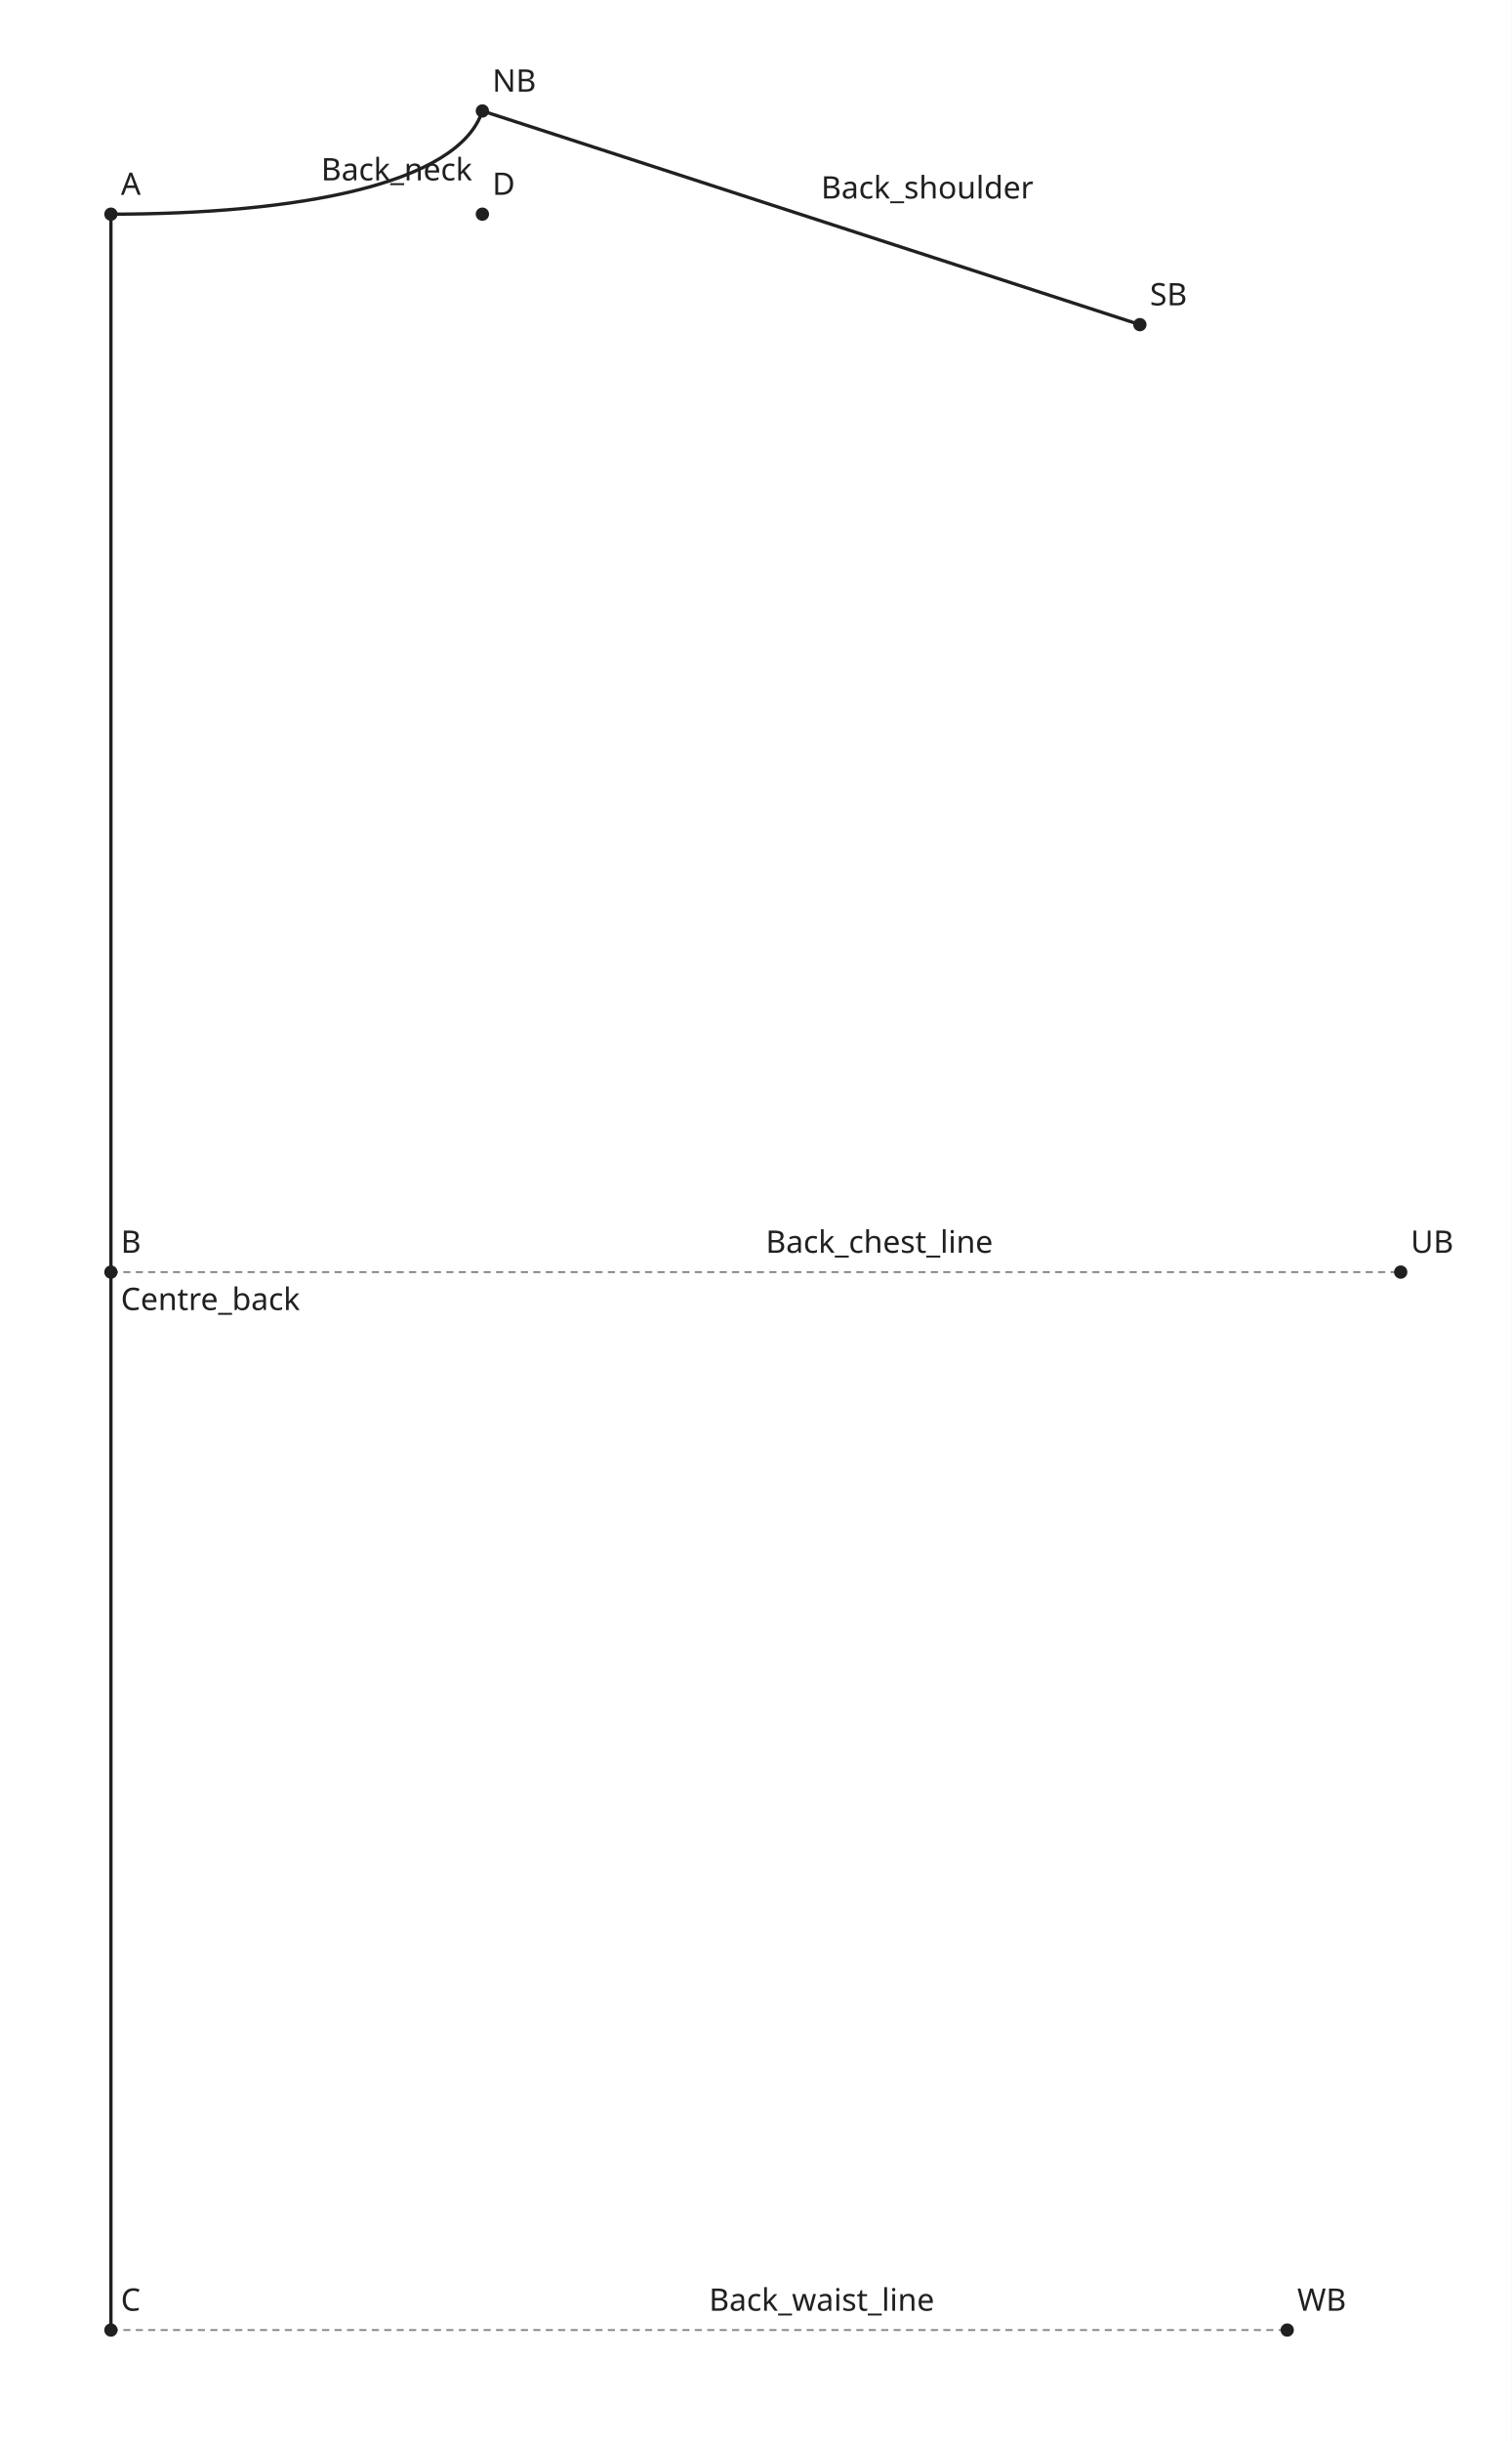
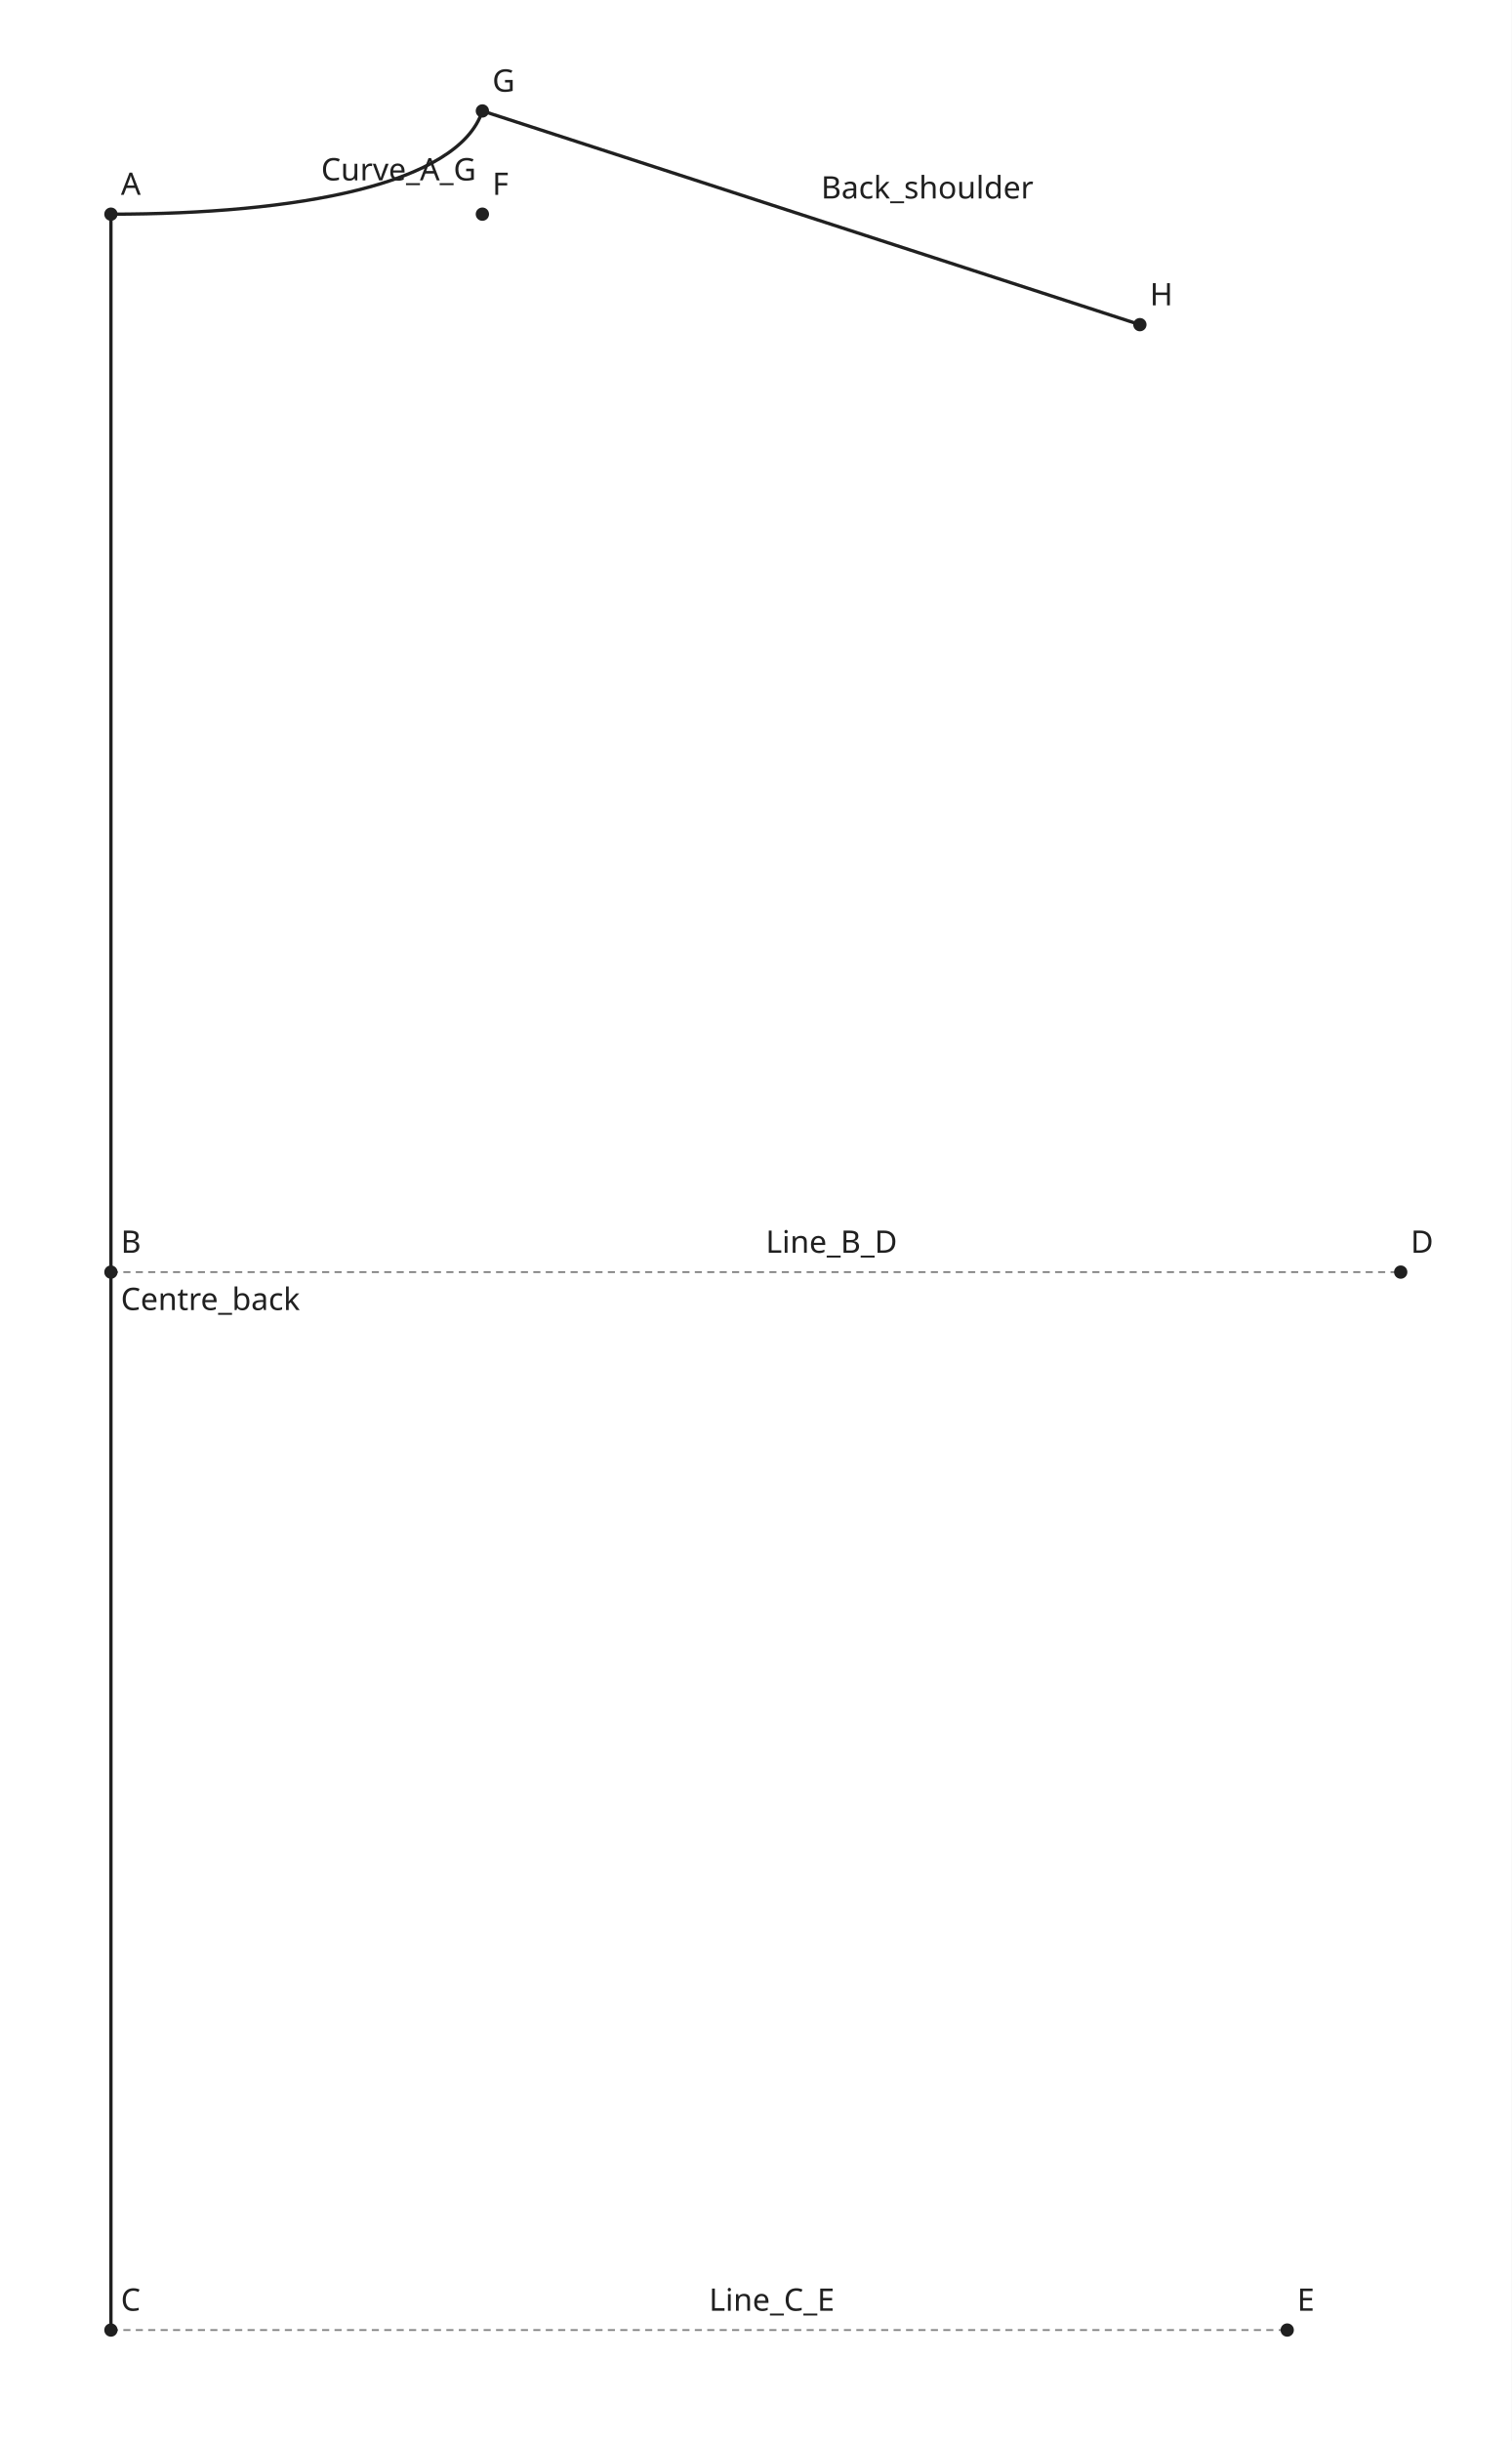
<svg xmlns="http://www.w3.org/2000/svg" width="293mm" height="473mm" viewBox="-21.5 -41.5 293 473">
  <rect x="-21.5" y="-41.5" width="293" height="473" fill="#ffffff" />
-   <path data-id="16" data-name="Back_chest_line" d="M 0 205 L 250 205" fill="none" stroke="#808080" stroke-width="0.344" stroke-dasharray="1.376 1.032" />
-   <path data-id="17" data-name="Back_waist_line" d="M 0 410 L 228 410" fill="none" stroke="#808080" stroke-width="0.344" stroke-dasharray="1.376 1.032" />
+   <path data-id="16" data-name="Line_B_D" d="M 0 205 L 250 205" fill="none" stroke="#808080" stroke-width="0.344" stroke-dasharray="1.376 1.032" />
+   <path data-id="17" data-name="Line_C_E" d="M 0 410 L 228 410" fill="none" stroke="#808080" stroke-width="0.344" stroke-dasharray="1.376 1.032" />
  <path data-id="15" data-name="Centre_back" d="M 0 0 L 0 410" fill="none" stroke="#202020" stroke-width="0.645" />
  <path data-id="21" data-name="Back_shoulder" d="M 72 -20 L 199.442 21.408" fill="none" stroke="#202020" stroke-width="0.645" />
-   <path data-id="22" data-name="Back_neck" d="M 0 0 C 36 0 67.365 -5.734 72 -20" fill="none" stroke="#202020" stroke-width="0.645" />
+   <path data-id="22" data-name="Curve_A_G" d="M 0 0 C 36 0 67.365 -5.734 72 -20" fill="none" stroke="#202020" stroke-width="0.645" />
  <circle data-id="10" data-name="A" cx="0" cy="0" r="1.29" fill="#202020" />
  <circle data-id="11" data-name="B" cx="0" cy="205" r="1.29" fill="#202020" />
  <circle data-id="12" data-name="C" cx="0" cy="410" r="1.29" fill="#202020" />
-   <circle data-id="13" data-name="UB" cx="250" cy="205" r="1.29" fill="#202020" />
-   <circle data-id="14" data-name="WB" cx="228" cy="410" r="1.29" fill="#202020" />
-   <circle data-id="18" data-name="D" cx="72" cy="0" r="1.29" fill="#202020" />
-   <circle data-id="19" data-name="NB" cx="72" cy="-20" r="1.29" fill="#202020" />
-   <circle data-id="20" data-name="SB" cx="199.442" cy="21.408" r="1.29" fill="#202020" />
+   <circle data-id="13" data-name="D" cx="250" cy="205" r="1.29" fill="#202020" />
+   <circle data-id="14" data-name="E" cx="228" cy="410" r="1.29" fill="#202020" />
+   <circle data-id="18" data-name="F" cx="72" cy="0" r="1.29" fill="#202020" />
+   <circle data-id="19" data-name="G" cx="72" cy="-20" r="1.29" fill="#202020" />
+   <circle data-id="20" data-name="H" cx="199.442" cy="21.408" r="1.29" fill="#202020" />
  <text x="1.935" y="-3.741" font-family="sans-serif" font-size="6.02" fill="#202020">A</text>
  <text x="1.935" y="201.259" font-family="sans-serif" font-size="6.02" fill="#202020">B</text>
  <text x="1.935" y="406.259" font-family="sans-serif" font-size="6.02" fill="#202020">C</text>
-   <text x="251.935" y="201.259" font-family="sans-serif" font-size="6.02" fill="#202020">UB</text>
-   <text x="229.935" y="406.259" font-family="sans-serif" font-size="6.02" fill="#202020">WB</text>
-   <text x="73.935" y="-3.741" font-family="sans-serif" font-size="6.02" fill="#202020">D</text>
-   <text x="73.935" y="-23.741" font-family="sans-serif" font-size="6.02" fill="#202020">NB</text>
-   <text x="201.377" y="17.667" font-family="sans-serif" font-size="6.02" fill="#202020">SB</text>
-   <text x="126.935" y="201.259" font-family="sans-serif" font-size="6.02" fill="#202020">Back_chest_line</text>
-   <text x="115.935" y="406.259" font-family="sans-serif" font-size="6.02" fill="#202020">Back_waist_line</text>
+   <text x="251.935" y="201.259" font-family="sans-serif" font-size="6.02" fill="#202020">D</text>
+   <text x="229.935" y="406.259" font-family="sans-serif" font-size="6.02" fill="#202020">E</text>
+   <text x="73.935" y="-3.741" font-family="sans-serif" font-size="6.02" fill="#202020">F</text>
+   <text x="73.935" y="-23.741" font-family="sans-serif" font-size="6.02" fill="#202020">G</text>
+   <text x="201.377" y="17.667" font-family="sans-serif" font-size="6.02" fill="#202020">H</text>
+   <text x="126.935" y="201.259" font-family="sans-serif" font-size="6.02" fill="#202020">Line_B_D</text>
+   <text x="115.935" y="406.259" font-family="sans-serif" font-size="6.02" fill="#202020">Line_C_E</text>
  <text x="1.935" y="212.353" font-family="sans-serif" font-size="6.02" fill="#202020">Centre_back</text>
  <text x="137.656" y="-3.037" font-family="sans-serif" font-size="6.02" fill="#202020">Back_shoulder</text>
-   <text x="40.749" y="-6.544" font-family="sans-serif" font-size="6.02" fill="#202020">Back_neck</text>
+   <text x="40.749" y="-6.544" font-family="sans-serif" font-size="6.02" fill="#202020">Curve_A_G</text>
</svg>
